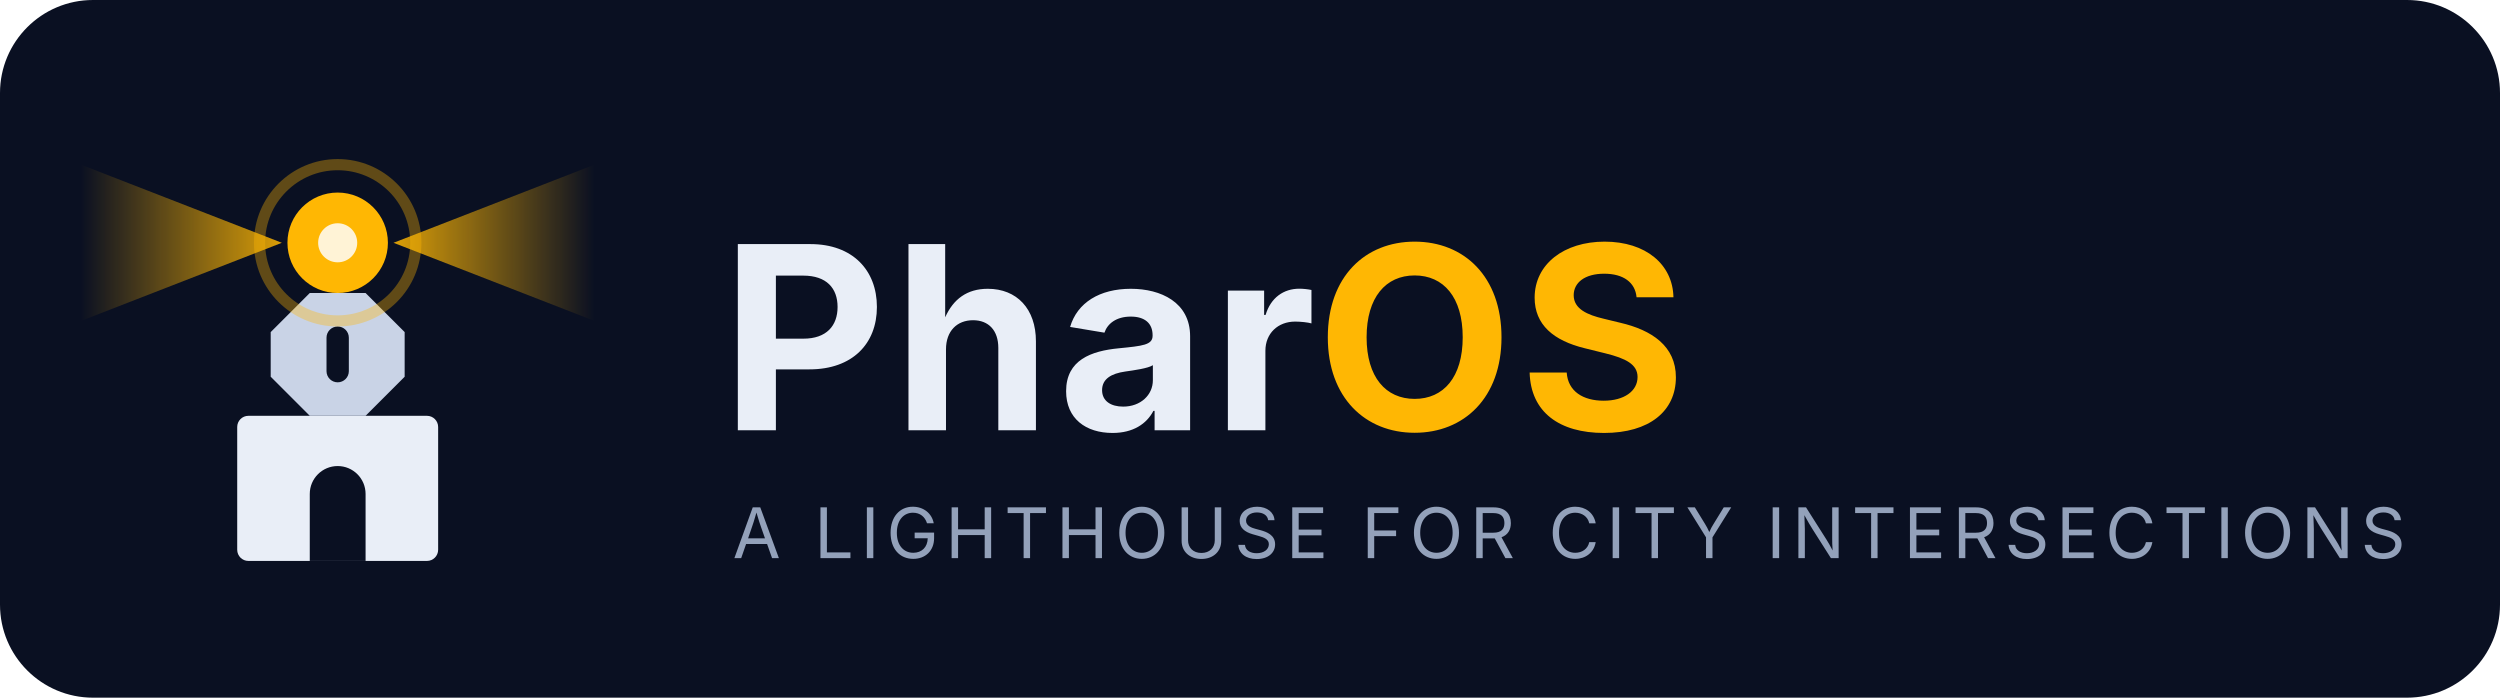
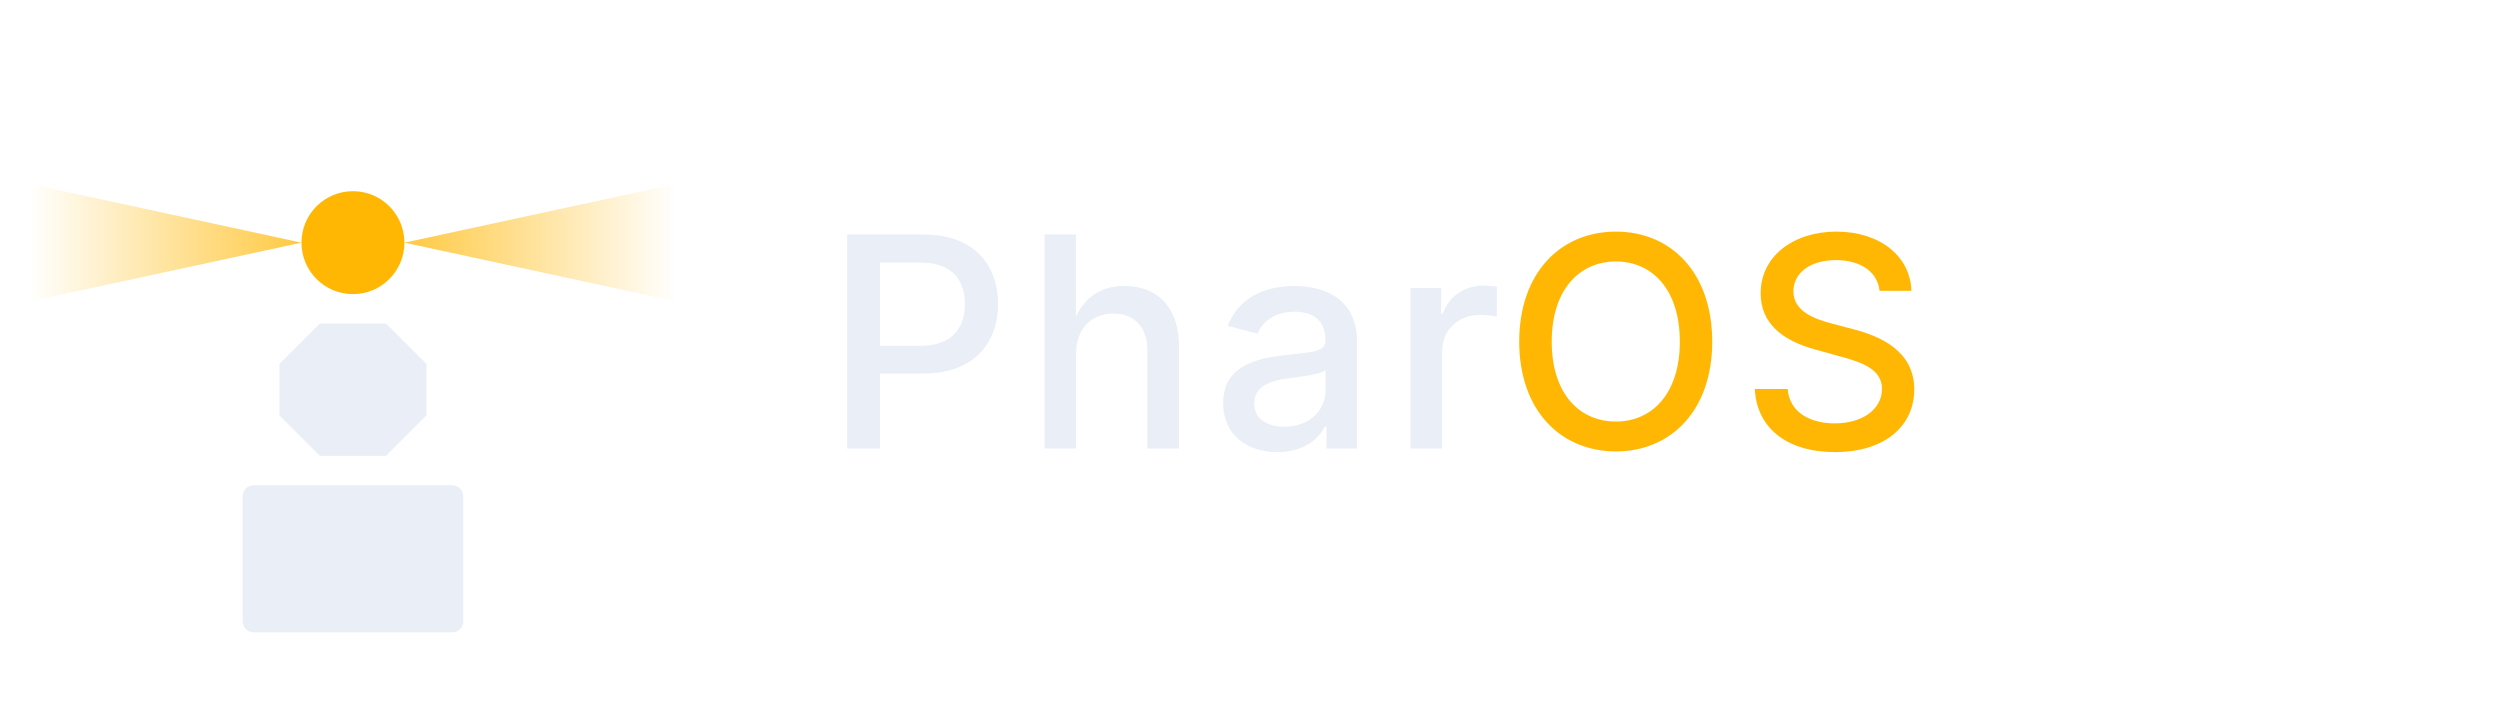
- <svg xmlns="http://www.w3.org/2000/svg" viewBox="0 0 430 120" role="img" aria-label="PharOS">
-   <rect width="430" height="120" rx="16" fill="#0A1022" />
-   <g transform="translate(12 12) scale(.96)">
+ <svg xmlns="http://www.w3.org/2000/svg" viewBox="0 0 340 96" role="img" aria-label="PharOS">
+   <g>
    <defs>
-       <linearGradient id="bl" x1="1" y1="0" x2="0" y2="0">
-         <stop offset="0" stop-color="#FFB703" stop-opacity=".85" />
+       <linearGradient id="dl" x1="1" y1="0" x2="0" y2="0">
+         <stop offset="0" stop-color="#FFB703" stop-opacity=".75" />
        <stop offset="1" stop-color="#FFB703" stop-opacity="0" />
      </linearGradient>
-       <linearGradient id="br" x1="0" y1="0" x2="1" y2="0">
-         <stop offset="0" stop-color="#FFB703" stop-opacity=".85" />
+       <linearGradient id="dr" x1="0" y1="0" x2="1" y2="0">
+         <stop offset="0" stop-color="#FFB703" stop-opacity=".75" />
        <stop offset="1" stop-color="#FFB703" stop-opacity="0" />
      </linearGradient>
    </defs>
-     <polygon points="38,31 2,17 2,45" fill="url(#bl)" />
-     <polygon points="58,31 94,17 94,45" fill="url(#br)" />
-     <rect x="30" y="62" width="36" height="26" rx="2" fill="#E9EEF7" />
-     <path d="M43 88V76a5 5 0 0 1 10 0v12z" fill="#0A1022" />
-     <polygon points="43,40 53,40 60,47 60,55 53,62 43,62 36,55 36,47" fill="#C9D3E6" />
-     <rect x="46" y="46" width="4" height="10" rx="2" fill="#0A1022" />
-     <circle cx="48" cy="31" r="14" fill="none" stroke="#FFB703" stroke-opacity=".35" stroke-width="2" />
-     <circle cx="48" cy="31" r="9" fill="#FFB703" />
-     <circle cx="48" cy="31" r="3.5" fill="#FFF3D6" />
+     <polygon points="41,33 4,25 4,41" fill="url(#dl)" />
+     <polygon points="55,33 92,25 92,41" fill="url(#dr)" />
+     <rect x="33" y="66" width="30" height="20" rx="1.5" fill="#E9EEF7" />
+     <polygon points="43.5,44 52.5,44 58,49.5 58,56.5 52.5,62 43.5,62 38,56.5 38,49.5" fill="#E9EEF7" />
+     <circle cx="48" cy="33" r="7" fill="#FFB703" />
  </g>
-   <text x="124" y="74" font-family="Inter,'Helvetica Neue',Arial,sans-serif" font-size="44" font-weight="700" fill="#E9EEF7" letter-spacing="1">Phar<tspan fill="#FFB703">OS</tspan>
+   <text x="112" y="61" font-family="'Helvetica Neue',Inter,Arial,sans-serif" font-size="40" font-weight="500" letter-spacing="1.5" fill="#E9EEF7">Phar<tspan fill="#FFB703">OS</tspan>
  </text>
-   <text x="126" y="96" font-family="Inter,'Helvetica Neue',Arial,sans-serif" font-size="12" fill="#93A1BA" letter-spacing="1.2">A LIGHTHOUSE FOR CITY INTERSECTIONS</text>
</svg>
